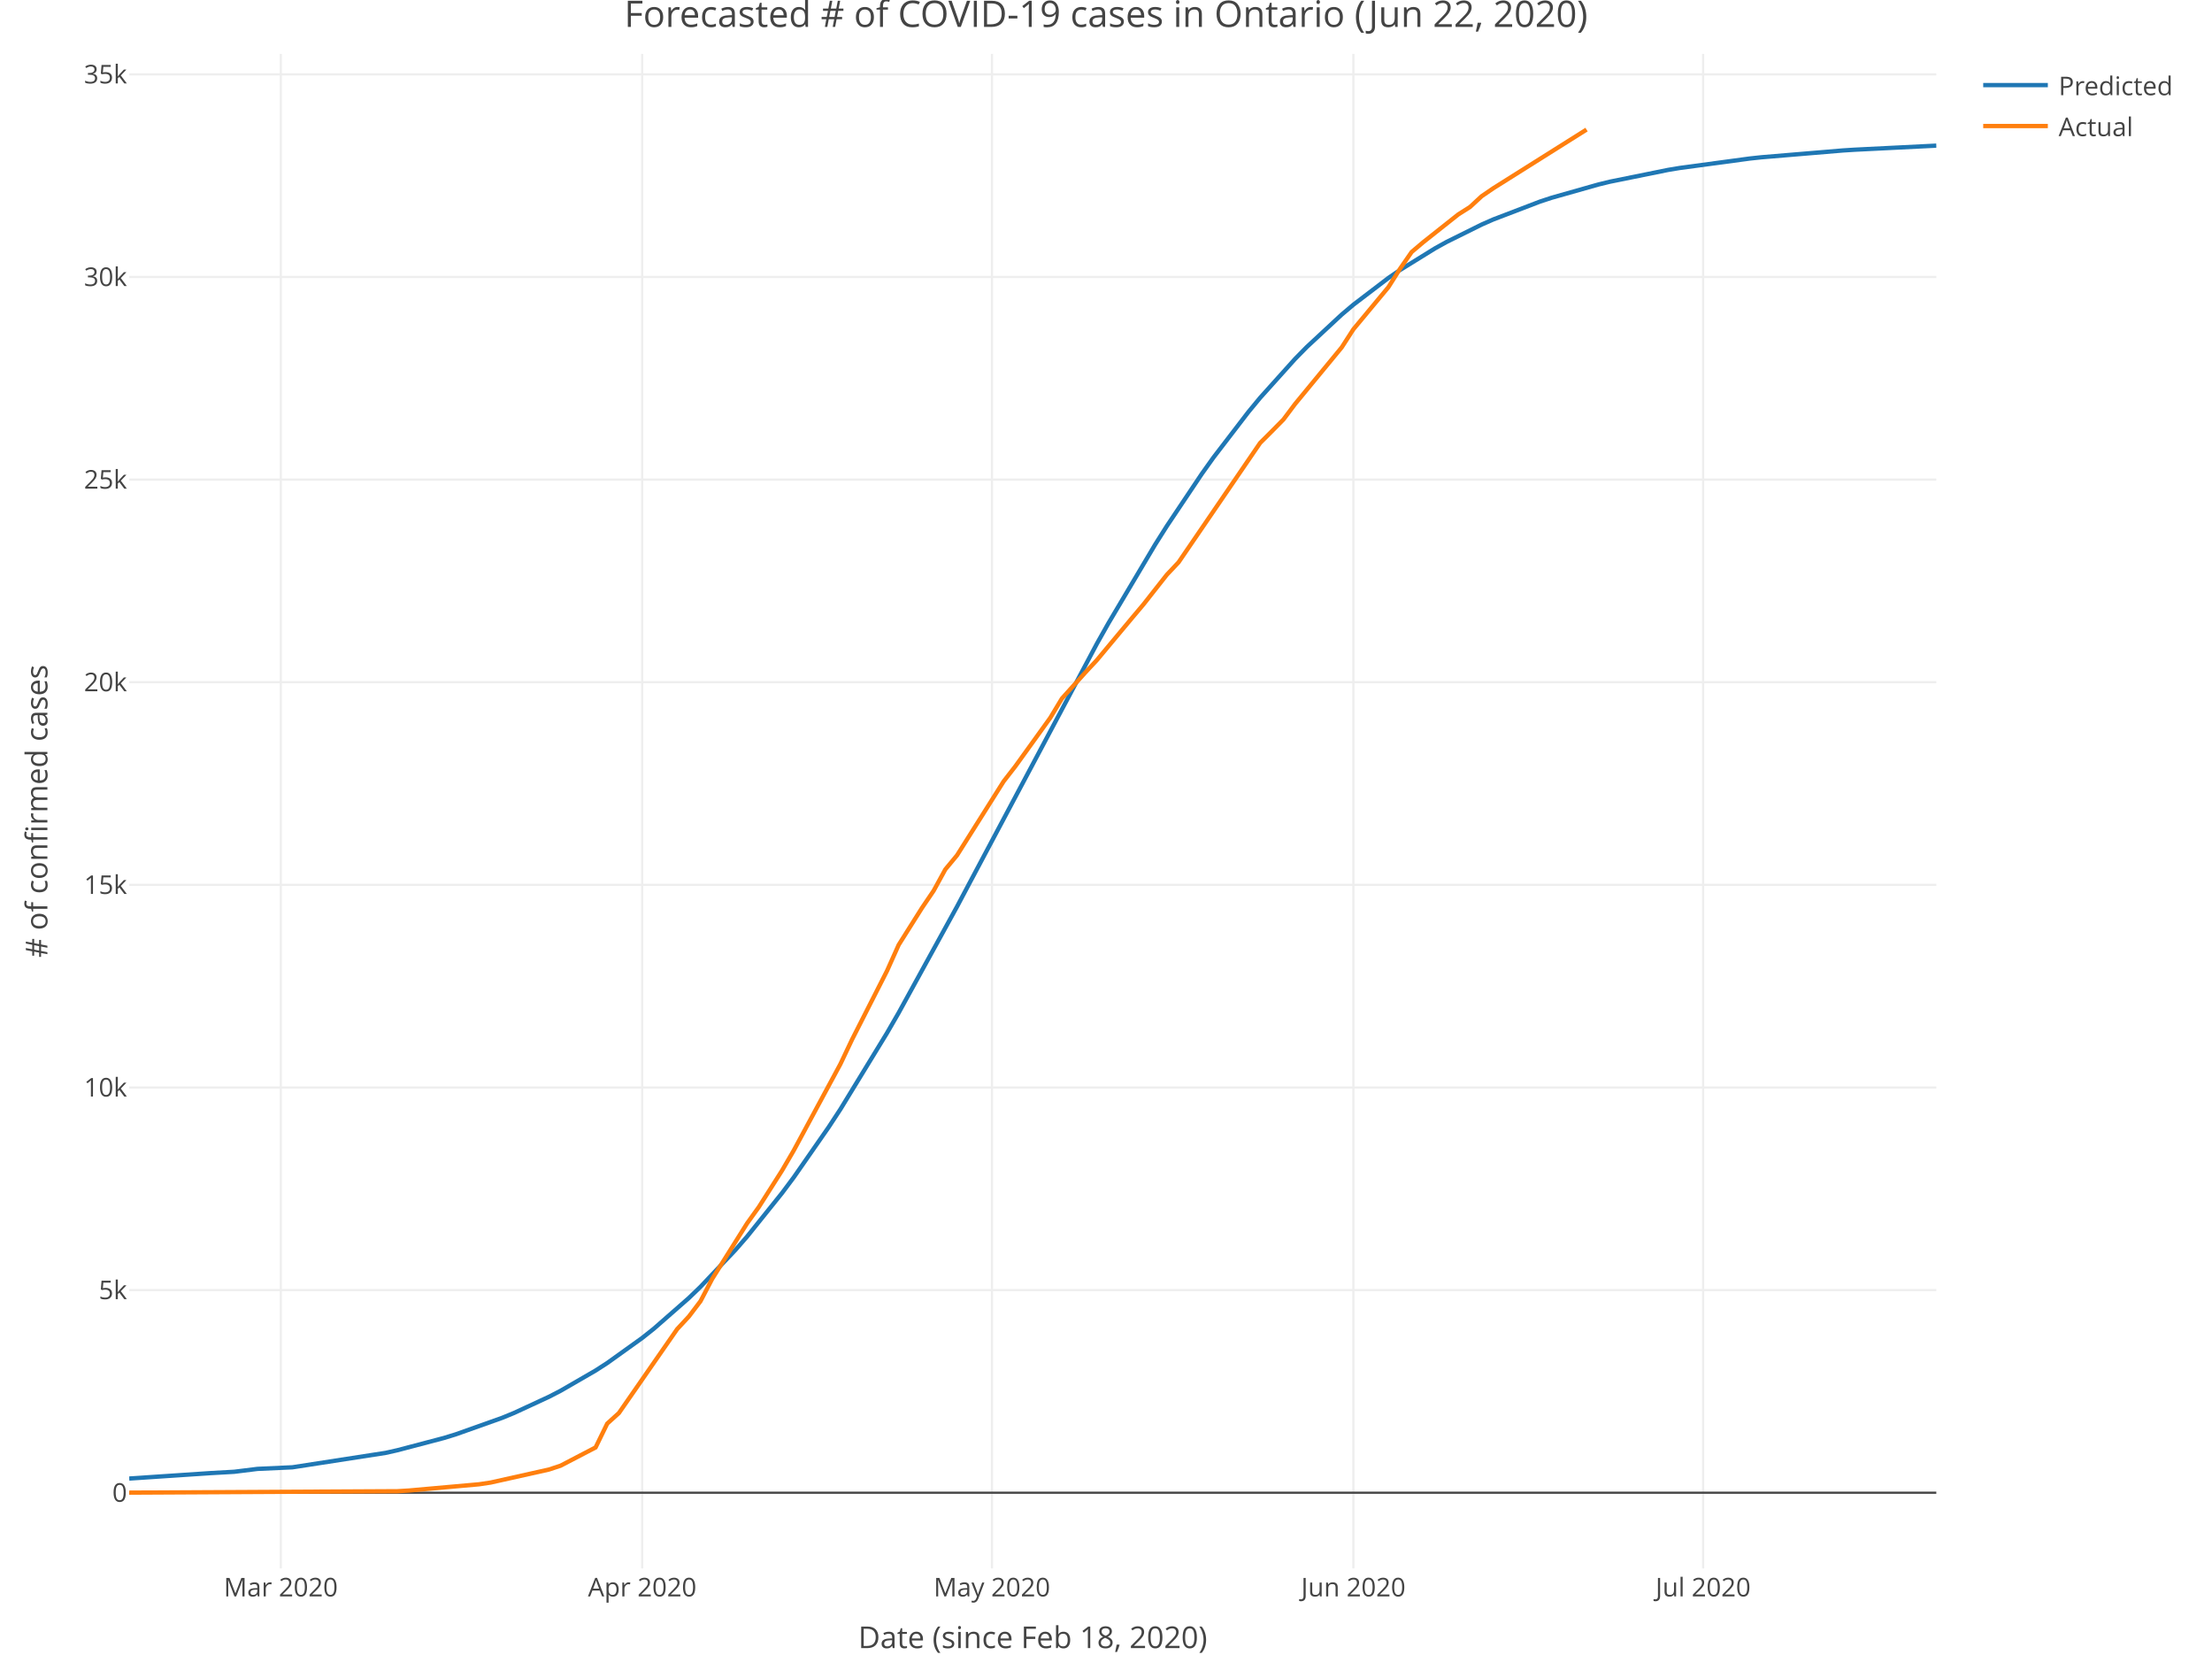
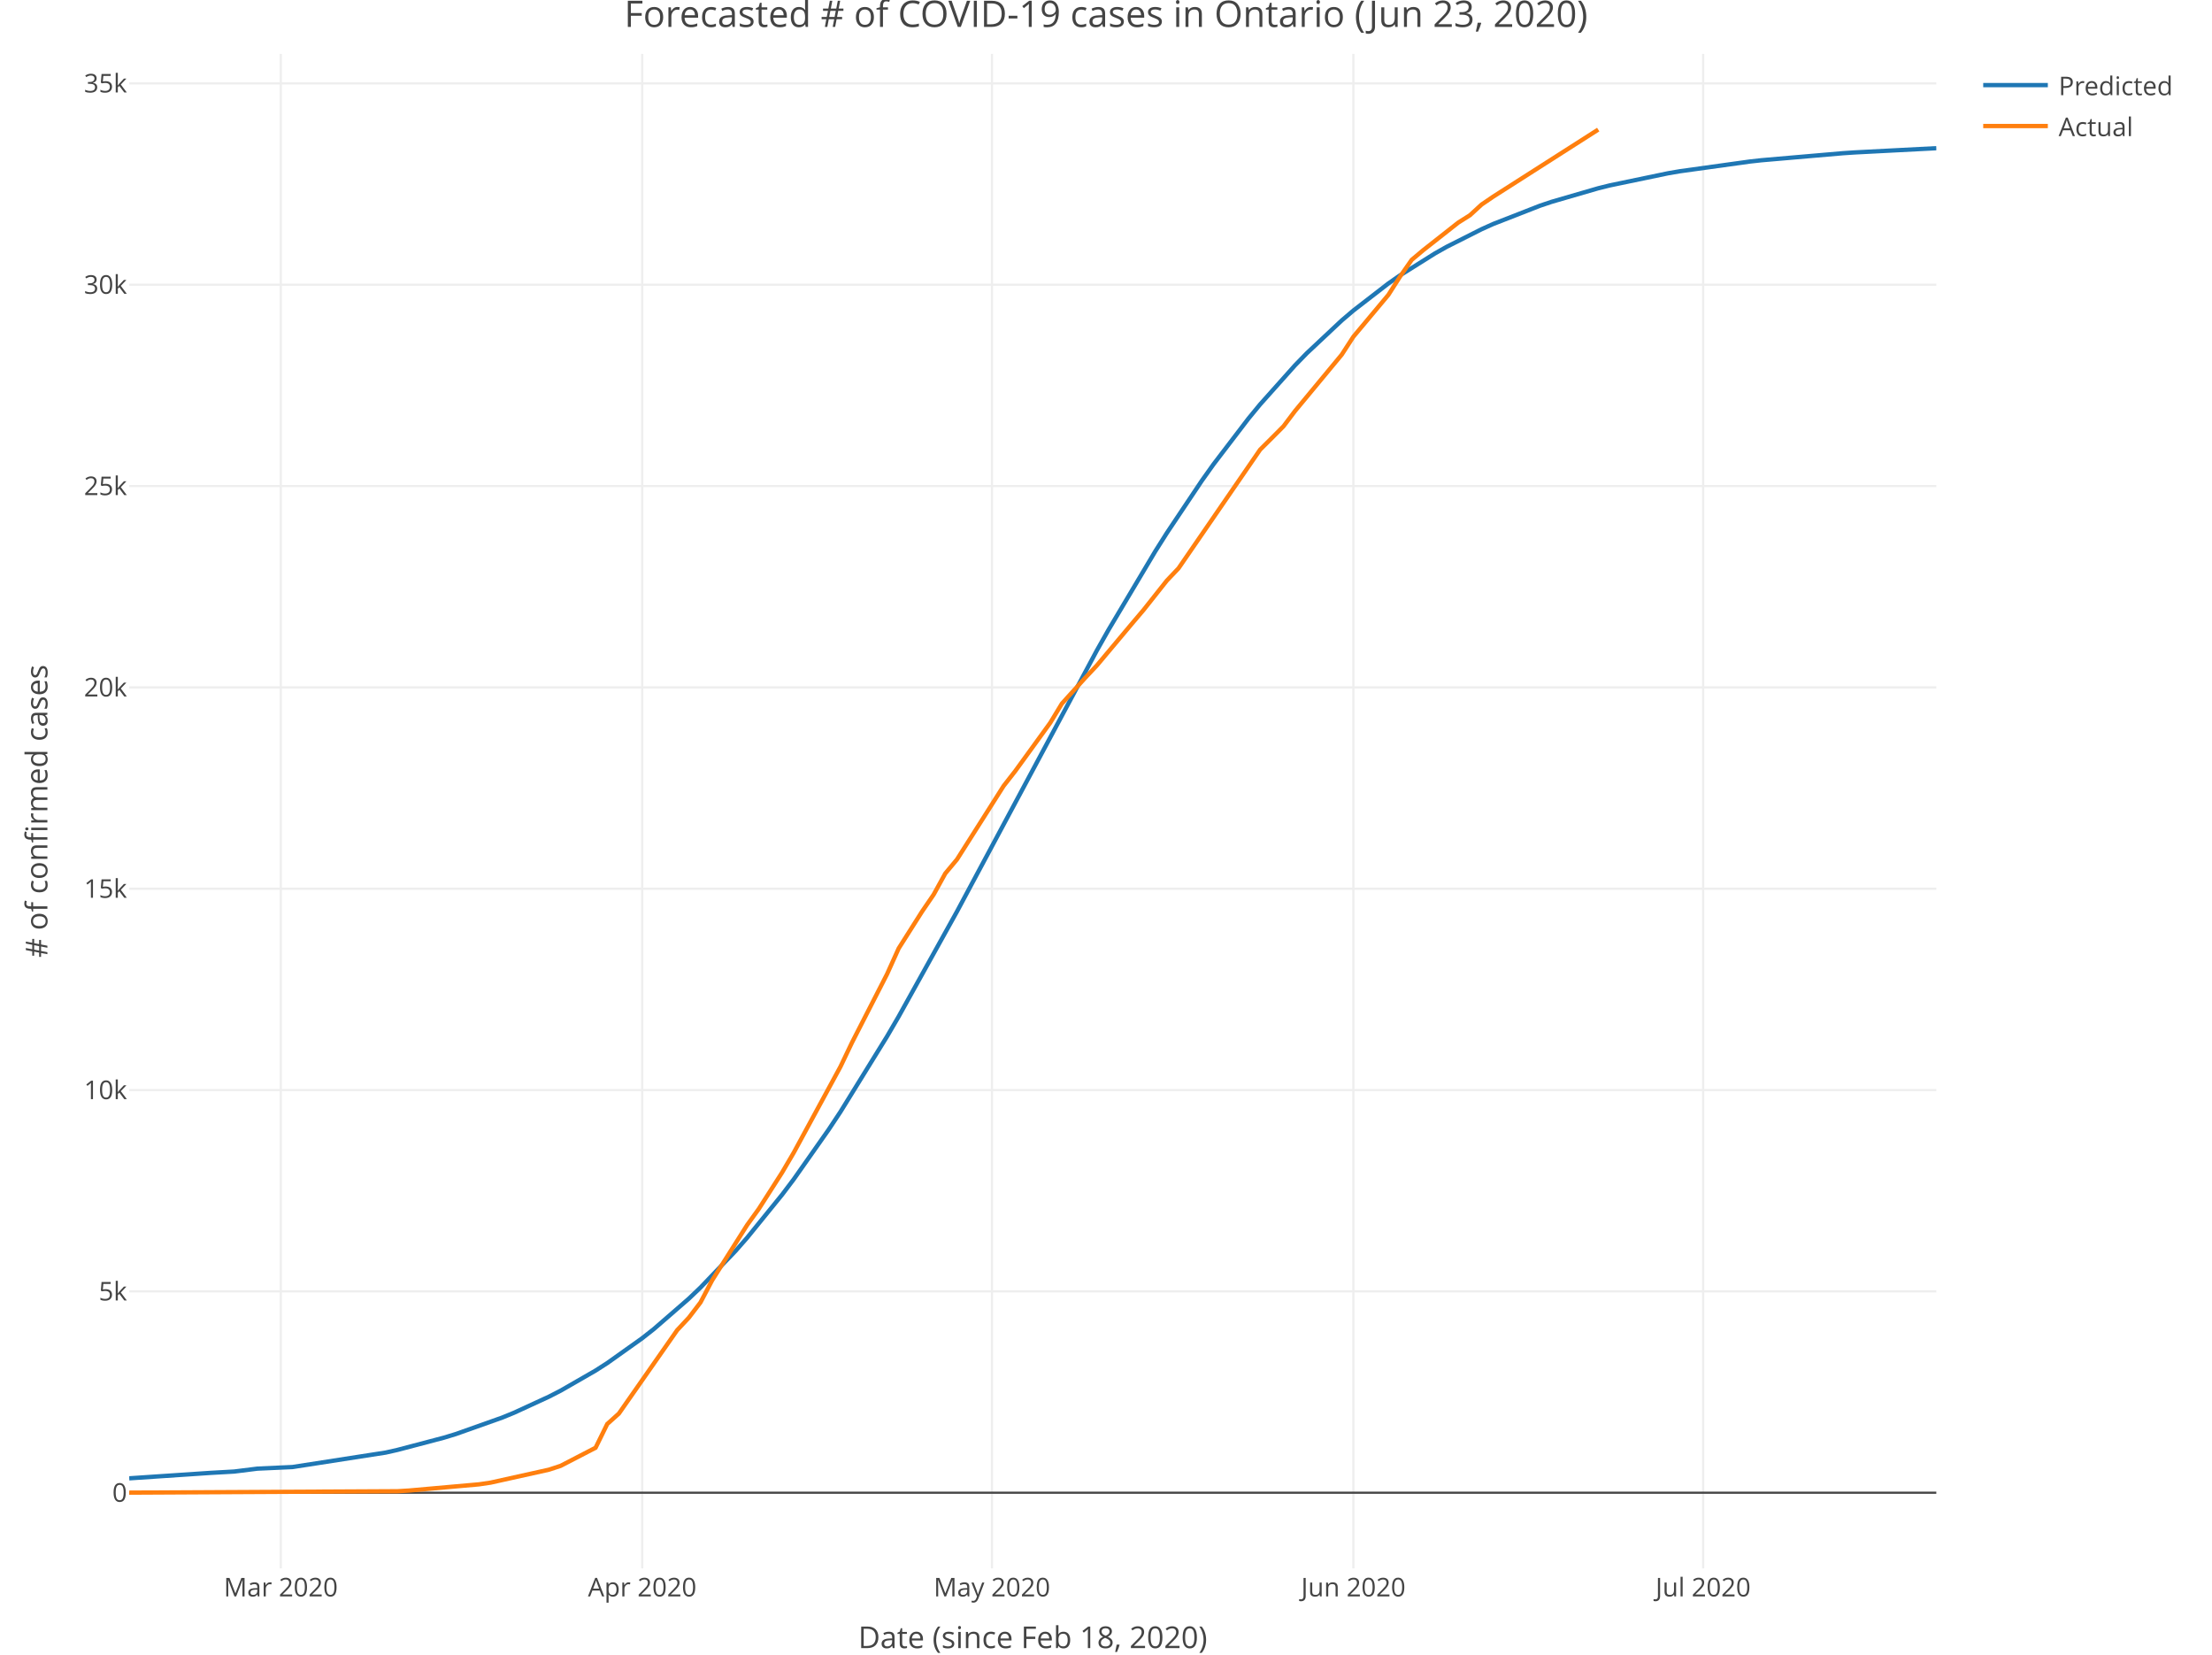
<svg xmlns="http://www.w3.org/2000/svg" class="main-svg" width="1027" height="768" style="" viewBox="0 0 1027 768">
  <rect x="0" y="0" width="1027" height="768" style="fill: rgb(255, 255, 255); fill-opacity: 1;" />
-   <defs id="defs-6fa47e">
+   <defs id="defs-17a5c9">
    <g class="clips">
-       <clipPath id="clip6fa47exyplot" class="plotclip">
+       <clipPath id="clip17a5c9xyplot" class="plotclip">
        <rect width="839" height="703" />
      </clipPath>
-       <clipPath class="axesclip" id="clip6fa47ex">
+       <clipPath class="axesclip" id="clip17a5c9x">
        <rect x="60" y="0" width="839" height="768" />
      </clipPath>
-       <clipPath class="axesclip" id="clip6fa47ey">
+       <clipPath class="axesclip" id="clip17a5c9y">
        <rect x="0" y="25" width="1027" height="703" />
      </clipPath>
-       <clipPath class="axesclip" id="clip6fa47exy">
+       <clipPath class="axesclip" id="clip17a5c9xy">
        <rect x="60" y="25" width="839" height="703" />
      </clipPath>
    </g>
    <g class="gradients" />
  </defs>
  <g class="bglayer" />
  <g class="layer-below">
    <g class="imagelayer" />
    <g class="shapelayer" />
  </g>
  <g class="cartesianlayer">
    <g class="subplot xy">
      <g class="layer-subplot">
        <g class="shapelayer" />
        <g class="imagelayer" />
      </g>
      <g class="gridlayer">
        <g class="x">
          <path class="xgrid crisp" transform="translate(130.37,0)" d="M0,25v703" style="stroke: rgb(238, 238, 238); stroke-opacity: 1; stroke-width: 1px;" />
          <path class="xgrid crisp" transform="translate(298.17,0)" d="M0,25v703" style="stroke: rgb(238, 238, 238); stroke-opacity: 1; stroke-width: 1px;" />
          <path class="xgrid crisp" transform="translate(460.55,0)" d="M0,25v703" style="stroke: rgb(238, 238, 238); stroke-opacity: 1; stroke-width: 1px;" />
          <path class="xgrid crisp" transform="translate(628.35,0)" d="M0,25v703" style="stroke: rgb(238, 238, 238); stroke-opacity: 1; stroke-width: 1px;" />
          <path class="xgrid crisp" transform="translate(790.74,0)" d="M0,25v703" style="stroke: rgb(238, 238, 238); stroke-opacity: 1; stroke-width: 1px;" />
        </g>
        <g class="y">
-           <path class="ygrid crisp" transform="translate(0,598.82)" d="M60,0h839" style="stroke: rgb(238, 238, 238); stroke-opacity: 1; stroke-width: 1px;" />
-           <path class="ygrid crisp" transform="translate(0,504.77)" d="M60,0h839" style="stroke: rgb(238, 238, 238); stroke-opacity: 1; stroke-width: 1px;" />
-           <path class="ygrid crisp" transform="translate(0,410.72)" d="M60,0h839" style="stroke: rgb(238, 238, 238); stroke-opacity: 1; stroke-width: 1px;" />
-           <path class="ygrid crisp" transform="translate(0,316.66)" d="M60,0h839" style="stroke: rgb(238, 238, 238); stroke-opacity: 1; stroke-width: 1px;" />
-           <path class="ygrid crisp" transform="translate(0,222.61)" d="M60,0h839" style="stroke: rgb(238, 238, 238); stroke-opacity: 1; stroke-width: 1px;" />
-           <path class="ygrid crisp" transform="translate(0,128.56)" d="M60,0h839" style="stroke: rgb(238, 238, 238); stroke-opacity: 1; stroke-width: 1px;" />
-           <path class="ygrid crisp" transform="translate(0,34.51)" d="M60,0h839" style="stroke: rgb(238, 238, 238); stroke-opacity: 1; stroke-width: 1px;" />
+           <path class="ygrid crisp" transform="translate(0,599.42)" d="M60,0h839" style="stroke: rgb(238, 238, 238); stroke-opacity: 1; stroke-width: 1px;" />
+           <path class="ygrid crisp" transform="translate(0,505.97)" d="M60,0h839" style="stroke: rgb(238, 238, 238); stroke-opacity: 1; stroke-width: 1px;" />
+           <path class="ygrid crisp" transform="translate(0,412.52)" d="M60,0h839" style="stroke: rgb(238, 238, 238); stroke-opacity: 1; stroke-width: 1px;" />
+           <path class="ygrid crisp" transform="translate(0,319.07)" d="M60,0h839" style="stroke: rgb(238, 238, 238); stroke-opacity: 1; stroke-width: 1px;" />
+           <path class="ygrid crisp" transform="translate(0,225.61)" d="M60,0h839" style="stroke: rgb(238, 238, 238); stroke-opacity: 1; stroke-width: 1px;" />
+           <path class="ygrid crisp" transform="translate(0,132.16)" d="M60,0h839" style="stroke: rgb(238, 238, 238); stroke-opacity: 1; stroke-width: 1px;" />
+           <path class="ygrid crisp" transform="translate(0,38.71)" d="M60,0h839" style="stroke: rgb(238, 238, 238); stroke-opacity: 1; stroke-width: 1px;" />
        </g>
      </g>
      <g class="zerolinelayer">
        <path class="yzl zl crisp" transform="translate(0,692.87)" d="M60,0h839" style="stroke: rgb(68, 68, 68); stroke-opacity: 1; stroke-width: 1px;" />
      </g>
      <path class="xlines-below" />
      <path class="ylines-below" />
      <g class="overlines-below" />
      <g class="xaxislayer-below" />
      <g class="yaxislayer-below" />
      <g class="overaxes-below" />
-       <g class="plot" transform="translate(60, 25)" clip-path="url('#clip6fa47exyplot')">
+       <g class="plot" transform="translate(60, 25)" clip-path="url('#clip17a5c9xyplot')">
        <g class="scatterlayer mlayer">
-           <g class="trace scatter trace783c82" style="stroke-miterlimit: 2; opacity: 1;">
+           <g class="trace scatter trace05a946" style="stroke-miterlimit: 2; opacity: 1;">
            <g class="fills" />
            <g class="errorbars" />
            <g class="lines">
-               <path class="js-line" d="M0,661.29L37.89,658.76L48.72,658.15L59.54,656.81L75.78,656.07L119.08,649.37L124.5,648.15L146.15,642.45L151.56,640.79L173.21,633.09L178.63,630.86L194.86,623.35L200.28,620.55L216.52,611.16L221.93,607.67L238.17,596.03L243.58,591.73L259.82,577.5L265.23,572.29L281.47,555.16L286.88,548.95L303.12,528.73L308.54,521.47L324.77,498.14L330.19,489.87L351.84,454.46L357.25,445.09L384.32,395.84L389.73,385.65L449.27,273.78L454.68,264.19L476.34,227.74L481.75,219.18L497.99,194.93L503.4,187.35L519.64,166.19L525.05,159.65L541.29,141.6L546.7,136.09L562.94,121.01L568.35,116.44L584.59,104.05L590.01,100.33L606.25,90.29L611.66,87.29L627.9,79.24L633.31,76.86L654.96,68.58L660.37,66.8L682.03,60.66L687.44,59.34L714.5,53.86L719.92,52.96L752.39,48.58L757.81,48L795.7,44.83L801.11,44.49L839,42.6" style="vector-effect: non-scaling-stroke; fill: none; stroke: rgb(31, 119, 180); stroke-opacity: 1; stroke-width: 2px; opacity: 1;" />
+               <path class="js-line" d="M0,661.19L37.89,658.65L48.72,658.04L59.54,656.69L75.78,655.95L119.08,649.23L124.5,648.01L146.15,642.31L151.56,640.66L173.21,632.98L178.63,630.76L194.86,623.29L200.28,620.51L216.52,611.17L221.93,607.7L238.17,596.15L243.58,591.89L259.82,577.79L265.23,572.63L281.47,555.68L286.88,549.52L303.12,529.53L308.54,522.35L324.77,499.28L330.19,491.1L351.84,456.08L357.25,446.81L384.32,398.08L389.73,387.98L449.27,276.89L454.68,267.33L476.34,230.96L481.75,222.4L497.99,198.13L503.4,190.53L519.64,169.28L525.05,162.71L541.29,144.54L546.7,138.98L562.94,123.75L568.35,119.14L584.59,106.59L590.01,102.81L606.25,92.62L611.66,89.57L627.9,81.38L633.31,78.95L654.96,70.5L660.37,68.68L682.03,62.39L687.44,61.05L714.5,55.42L719.92,54.49L752.39,49.98L757.81,49.38L795.7,46.11L801.11,45.75L839,43.79" style="vector-effect: non-scaling-stroke; fill: none; stroke: rgb(31, 119, 180); stroke-opacity: 1; stroke-width: 2px; opacity: 1;" />
            </g>
            <g class="points" />
            <g class="text" />
          </g>
-           <g class="trace scatter trace3d727f" style="stroke-miterlimit: 2; opacity: 1;">
+           <g class="trace scatter trace7e7c9f" style="stroke-miterlimit: 2; opacity: 1;">
            <g class="fills" />
            <g class="errorbars" />
            <g class="lines">
-               <path class="js-line" d="M0,667.83L124.5,667.17L129.91,666.85L162.39,663.96L167.8,663.15L194.86,657.11L200.28,655.32L211.1,649.68L216.52,646.86L221.93,635.78L227.34,630.89L254.41,591.91L259.82,586.1L265.23,578.97L270.65,568.63L286.88,542.82L292.3,535.28L303.12,518.27L308.54,508.98L330.19,468.89L335.6,457.5L351.84,425.61L357.25,413.57L368.08,396.4L373.49,388.42L378.9,378.55L384.32,372.02L405.97,337.69L411.38,330.73L427.62,308.2L433.03,299.23L443.86,287.19L449.27,281.39L465.51,261.93L470.92,255.51L481.75,241.76L487.16,236.04L525.05,180.61L530.46,175.21L535.88,169.72L541.29,162.51L562.94,136.24L568.35,127.85L584.59,108.32L590.01,99.76L595.42,91.96L600.83,87.39L617.07,74.52L622.48,71.1L627.9,66.09L633.31,62.39L676.61,35.15" style="vector-effect: non-scaling-stroke; fill: none; stroke: rgb(255, 127, 14); stroke-opacity: 1; stroke-width: 2px; opacity: 1;" />
+               <path class="js-line" d="M0,667.83L124.5,667.18L129.91,666.86L162.39,663.98L167.8,663.18L194.86,657.18L200.28,655.4L211.1,649.8L216.52,646.99L221.93,635.98L227.34,631.12L254.41,592.4L259.82,586.62L265.23,579.54L270.65,569.26L286.88,543.62L292.3,536.12L303.12,519.23L308.54,509.99L330.19,470.16L335.6,458.84L351.84,427.16L357.25,415.2L368.08,398.13L373.49,390.21L378.9,380.4L384.32,373.91L405.97,339.8L411.38,332.88L427.62,310.49L433.03,301.58L443.86,289.62L449.27,283.86L465.51,264.52L470.92,258.14L481.75,244.48L487.16,238.8L525.05,183.72L530.46,178.35L535.88,172.9L541.29,165.74L562.94,139.63L568.35,131.29L584.59,111.89L590.01,103.39L595.42,95.63L600.83,91.09L617.07,78.31L622.48,74.9L627.9,69.93L633.31,66.25L682.03,35.15" style="vector-effect: non-scaling-stroke; fill: none; stroke: rgb(255, 127, 14); stroke-opacity: 1; stroke-width: 2px; opacity: 1;" />
            </g>
            <g class="points" />
            <g class="text" />
          </g>
        </g>
      </g>
      <g class="overplot" />
      <path class="xlines-above crisp" style="fill: none;" d="M0,0" />
      <path class="ylines-above crisp" style="fill: none;" d="M0,0" />
      <g class="overlines-above" />
      <g class="xaxislayer-above">
        <g class="xtick">
          <text text-anchor="middle" x="0" y="741" transform="translate(130.37,0)" style="font-family: 'Open Sans', verdana, arial, sans-serif; font-size: 12px; fill: rgb(68, 68, 68); fill-opacity: 1; white-space: pre;">Mar 2020</text>
        </g>
        <g class="xtick">
          <text text-anchor="middle" x="0" y="741" transform="translate(298.17,0)" style="font-family: 'Open Sans', verdana, arial, sans-serif; font-size: 12px; fill: rgb(68, 68, 68); fill-opacity: 1; white-space: pre;">Apr 2020</text>
        </g>
        <g class="xtick">
          <text text-anchor="middle" x="0" y="741" transform="translate(460.55,0)" style="font-family: 'Open Sans', verdana, arial, sans-serif; font-size: 12px; fill: rgb(68, 68, 68); fill-opacity: 1; white-space: pre;">May 2020</text>
        </g>
        <g class="xtick">
          <text text-anchor="middle" x="0" y="741" transform="translate(628.35,0)" style="font-family: 'Open Sans', verdana, arial, sans-serif; font-size: 12px; fill: rgb(68, 68, 68); fill-opacity: 1; white-space: pre;">Jun 2020</text>
        </g>
        <g class="xtick">
          <text text-anchor="middle" x="0" y="741" transform="translate(790.74,0)" style="font-family: 'Open Sans', verdana, arial, sans-serif; font-size: 12px; fill: rgb(68, 68, 68); fill-opacity: 1; white-space: pre;">Jul 2020</text>
        </g>
      </g>
      <g class="yaxislayer-above">
        <g class="ytick">
          <text text-anchor="end" x="59" y="4.2" transform="translate(0,692.87)" style="font-family: 'Open Sans', verdana, arial, sans-serif; font-size: 12px; fill: rgb(68, 68, 68); fill-opacity: 1; white-space: pre;">0</text>
        </g>
        <g class="ytick">
-           <text text-anchor="end" x="59" y="4.2" transform="translate(0,598.82)" style="font-family: 'Open Sans', verdana, arial, sans-serif; font-size: 12px; fill: rgb(68, 68, 68); fill-opacity: 1; white-space: pre;">5k</text>
+           <text text-anchor="end" x="59" y="4.2" transform="translate(0,599.42)" style="font-family: 'Open Sans', verdana, arial, sans-serif; font-size: 12px; fill: rgb(68, 68, 68); fill-opacity: 1; white-space: pre;">5k</text>
        </g>
        <g class="ytick">
-           <text text-anchor="end" x="59" y="4.2" transform="translate(0,504.77)" style="font-family: 'Open Sans', verdana, arial, sans-serif; font-size: 12px; fill: rgb(68, 68, 68); fill-opacity: 1; white-space: pre;">10k</text>
+           <text text-anchor="end" x="59" y="4.2" transform="translate(0,505.97)" style="font-family: 'Open Sans', verdana, arial, sans-serif; font-size: 12px; fill: rgb(68, 68, 68); fill-opacity: 1; white-space: pre;">10k</text>
        </g>
        <g class="ytick">
-           <text text-anchor="end" x="59" y="4.2" transform="translate(0,410.72)" style="font-family: 'Open Sans', verdana, arial, sans-serif; font-size: 12px; fill: rgb(68, 68, 68); fill-opacity: 1; white-space: pre;">15k</text>
+           <text text-anchor="end" x="59" y="4.2" transform="translate(0,412.52)" style="font-family: 'Open Sans', verdana, arial, sans-serif; font-size: 12px; fill: rgb(68, 68, 68); fill-opacity: 1; white-space: pre;">15k</text>
        </g>
        <g class="ytick">
-           <text text-anchor="end" x="59" y="4.2" transform="translate(0,316.66)" style="font-family: 'Open Sans', verdana, arial, sans-serif; font-size: 12px; fill: rgb(68, 68, 68); fill-opacity: 1; white-space: pre;">20k</text>
+           <text text-anchor="end" x="59" y="4.2" transform="translate(0,319.07)" style="font-family: 'Open Sans', verdana, arial, sans-serif; font-size: 12px; fill: rgb(68, 68, 68); fill-opacity: 1; white-space: pre;">20k</text>
        </g>
        <g class="ytick">
-           <text text-anchor="end" x="59" y="4.2" transform="translate(0,222.61)" style="font-family: 'Open Sans', verdana, arial, sans-serif; font-size: 12px; fill: rgb(68, 68, 68); fill-opacity: 1; white-space: pre;">25k</text>
+           <text text-anchor="end" x="59" y="4.2" transform="translate(0,225.61)" style="font-family: 'Open Sans', verdana, arial, sans-serif; font-size: 12px; fill: rgb(68, 68, 68); fill-opacity: 1; white-space: pre;">25k</text>
        </g>
        <g class="ytick">
-           <text text-anchor="end" x="59" y="4.2" transform="translate(0,128.56)" style="font-family: 'Open Sans', verdana, arial, sans-serif; font-size: 12px; fill: rgb(68, 68, 68); fill-opacity: 1; white-space: pre;">30k</text>
+           <text text-anchor="end" x="59" y="4.2" transform="translate(0,132.16)" style="font-family: 'Open Sans', verdana, arial, sans-serif; font-size: 12px; fill: rgb(68, 68, 68); fill-opacity: 1; white-space: pre;">30k</text>
        </g>
        <g class="ytick">
-           <text text-anchor="end" x="59" y="4.2" transform="translate(0,34.51)" style="font-family: 'Open Sans', verdana, arial, sans-serif; font-size: 12px; fill: rgb(68, 68, 68); fill-opacity: 1; white-space: pre;">35k</text>
+           <text text-anchor="end" x="59" y="4.2" transform="translate(0,38.71)" style="font-family: 'Open Sans', verdana, arial, sans-serif; font-size: 12px; fill: rgb(68, 68, 68); fill-opacity: 1; white-space: pre;">35k</text>
        </g>
      </g>
      <g class="overaxes-above" />
    </g>
  </g>
  <g class="polarlayer" />
  <g class="ternarylayer" />
  <g class="geolayer" />
  <g class="funnelarealayer" />
  <g class="pielayer" />
  <g class="treemaplayer" />
  <g class="sunburstlayer" />
  <g class="glimages" />
-   <defs id="topdefs-6fa47e">
+   <defs id="topdefs-17a5c9">
    <g class="clips" />
-     <clipPath id="legend6fa47e">
+     <clipPath id="legend17a5c9">
      <rect width="101" height="48" x="0" y="0" />
    </clipPath>
  </defs>
  <g class="layer-above">
    <g class="imagelayer" />
    <g class="shapelayer" />
  </g>
  <g class="infolayer">
    <g class="legend" pointer-events="all" transform="translate(915.78, 25)">
      <rect class="bg" shape-rendering="crispEdges" style="stroke: rgb(68, 68, 68); stroke-opacity: 1; fill: rgb(255, 255, 255); fill-opacity: 1; stroke-width: 0px;" width="101" height="48" x="0" y="0" />
-       <g class="scrollbox" transform="translate(0, 0)" clip-path="url('#legend6fa47e')">
+       <g class="scrollbox" transform="translate(0, 0)" clip-path="url('#legend17a5c9')">
        <g class="groups">
          <g class="traces" style="opacity: 1;" transform="translate(0, 14.5)">
            <text class="legendtext user-select-none" text-anchor="start" x="40" y="4.68" style="font-family: 'Open Sans', verdana, arial, sans-serif; font-size: 12px; fill: rgb(68, 68, 68); fill-opacity: 1; white-space: pre;">Predicted</text>
            <g class="layers" style="opacity: 1;">
              <g class="legendfill" />
              <g class="legendlines">
                <path class="js-line" d="M5,0h30" style="fill: none; stroke: rgb(31, 119, 180); stroke-opacity: 1; stroke-width: 2px;" />
              </g>
              <g class="legendsymbols">
                <g class="legendpoints" />
              </g>
            </g>
            <rect class="legendtoggle" pointer-events="all" x="0" y="-9.5" width="95.891" height="19" style="cursor: pointer; fill: rgb(0, 0, 0); fill-opacity: 0;" />
          </g>
          <g class="traces" style="opacity: 1;" transform="translate(0, 33.5)">
            <text class="legendtext user-select-none" text-anchor="start" x="40" y="4.68" style="font-family: 'Open Sans', verdana, arial, sans-serif; font-size: 12px; fill: rgb(68, 68, 68); fill-opacity: 1; white-space: pre;">Actual</text>
            <g class="layers" style="opacity: 1;">
              <g class="legendfill" />
              <g class="legendlines">
                <path class="js-line" d="M5,0h30" style="fill: none; stroke: rgb(255, 127, 14); stroke-opacity: 1; stroke-width: 2px;" />
              </g>
              <g class="legendsymbols">
                <g class="legendpoints" />
              </g>
            </g>
            <rect class="legendtoggle" pointer-events="all" x="0" y="-9.5" width="95.891" height="19" style="cursor: pointer; fill: rgb(0, 0, 0); fill-opacity: 0;" />
          </g>
        </g>
      </g>
      <rect class="scrollbar" rx="20" ry="3" width="0" height="0" style="fill: rgb(128, 139, 164); fill-opacity: 1;" x="0" y="0" />
    </g>
    <g class="g-gtitle">
-       <text class="gtitle" x="513.5" y="12.5" text-anchor="middle" dy="0em" style="font-family: 'Open Sans', verdana, arial, sans-serif; font-size: 17px; fill: rgb(68, 68, 68); opacity: 1; font-weight: normal; white-space: pre;">Forecasted # of COVID-19 cases in Ontario (Jun 22, 2020)</text>
+       <text class="gtitle" x="513.5" y="12.5" text-anchor="middle" dy="0em" style="font-family: 'Open Sans', verdana, arial, sans-serif; font-size: 17px; fill: rgb(68, 68, 68); opacity: 1; font-weight: normal; white-space: pre;">Forecasted # of COVID-19 cases in Ontario (Jun 23, 2020)</text>
    </g>
    <g class="g-xtitle" transform="translate(0,-15)">
      <text class="xtitle" x="479.5" y="780" text-anchor="middle" style="font-family: 'Open Sans', verdana, arial, sans-serif; font-size: 14px; fill: rgb(68, 68, 68); opacity: 1; font-weight: normal; white-space: pre;">Date (since Feb 18, 2020)</text>
    </g>
    <g class="g-ytitle">
      <text class="ytitle" transform="rotate(-90,22,376.5)" x="22" y="376.5" text-anchor="middle" style="font-family: 'Open Sans', verdana, arial, sans-serif; font-size: 14px; fill: rgb(68, 68, 68); opacity: 1; font-weight: normal; white-space: pre;"># of confirmed cases</text>
    </g>
  </g>
</svg>
